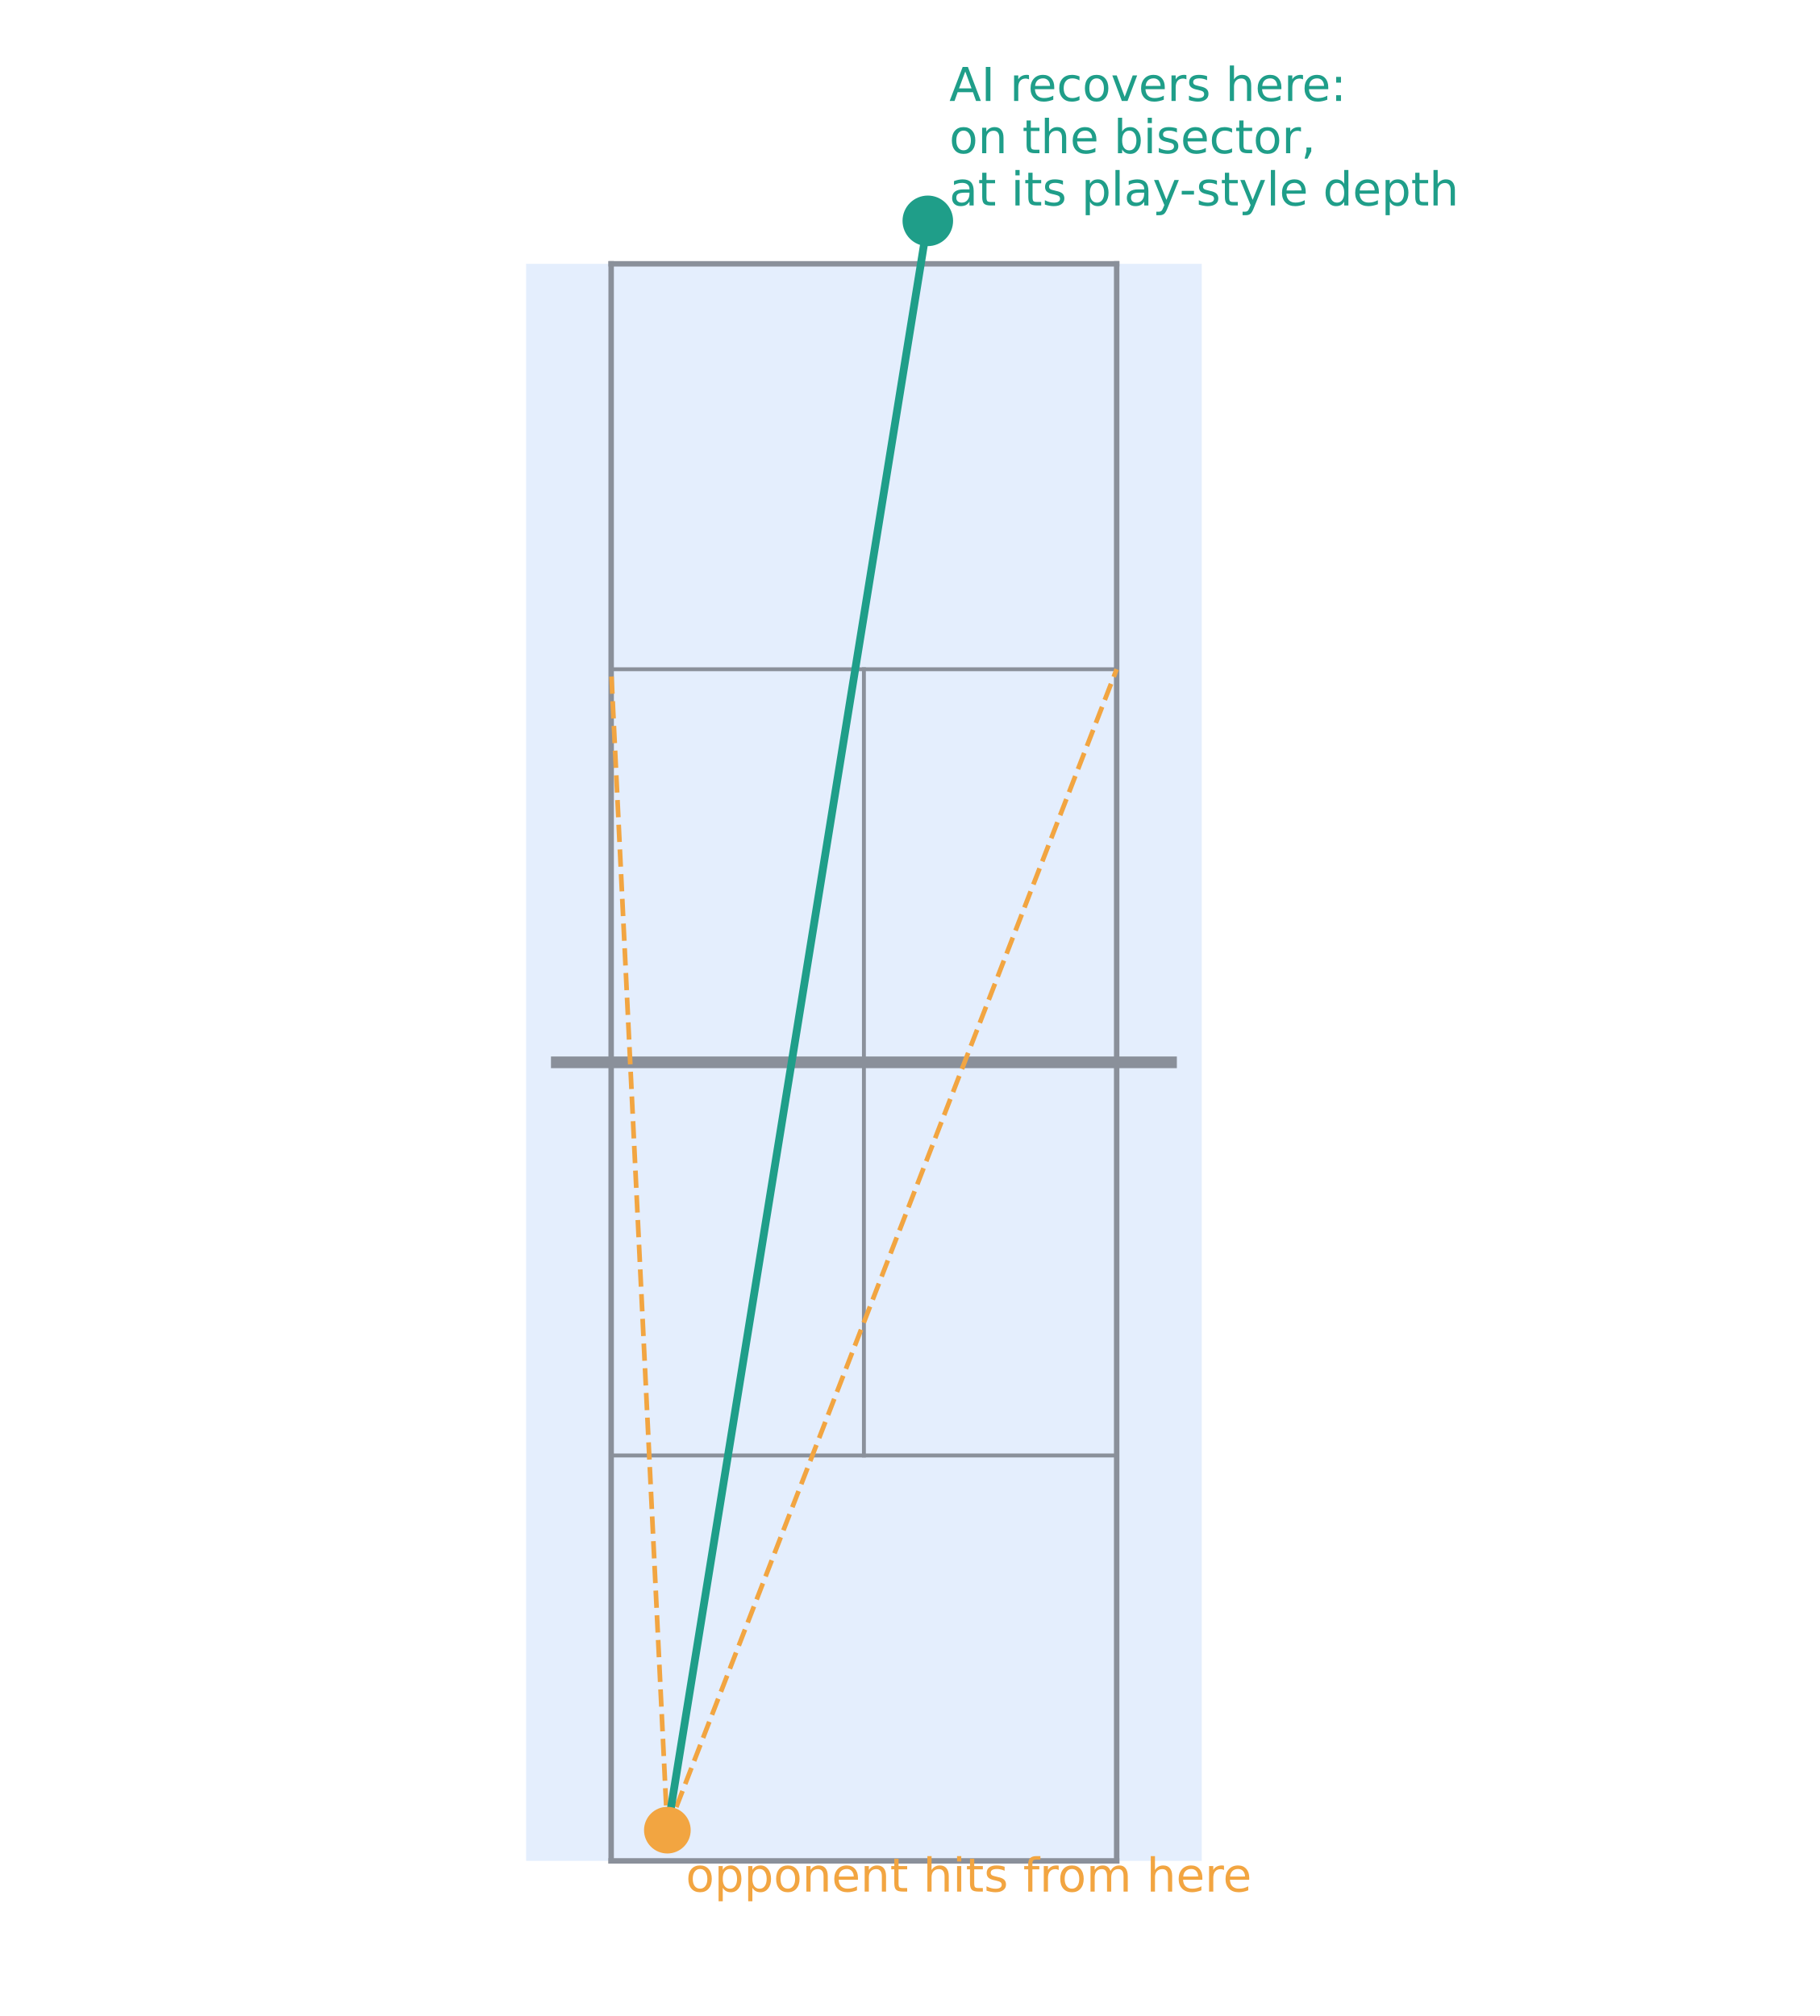
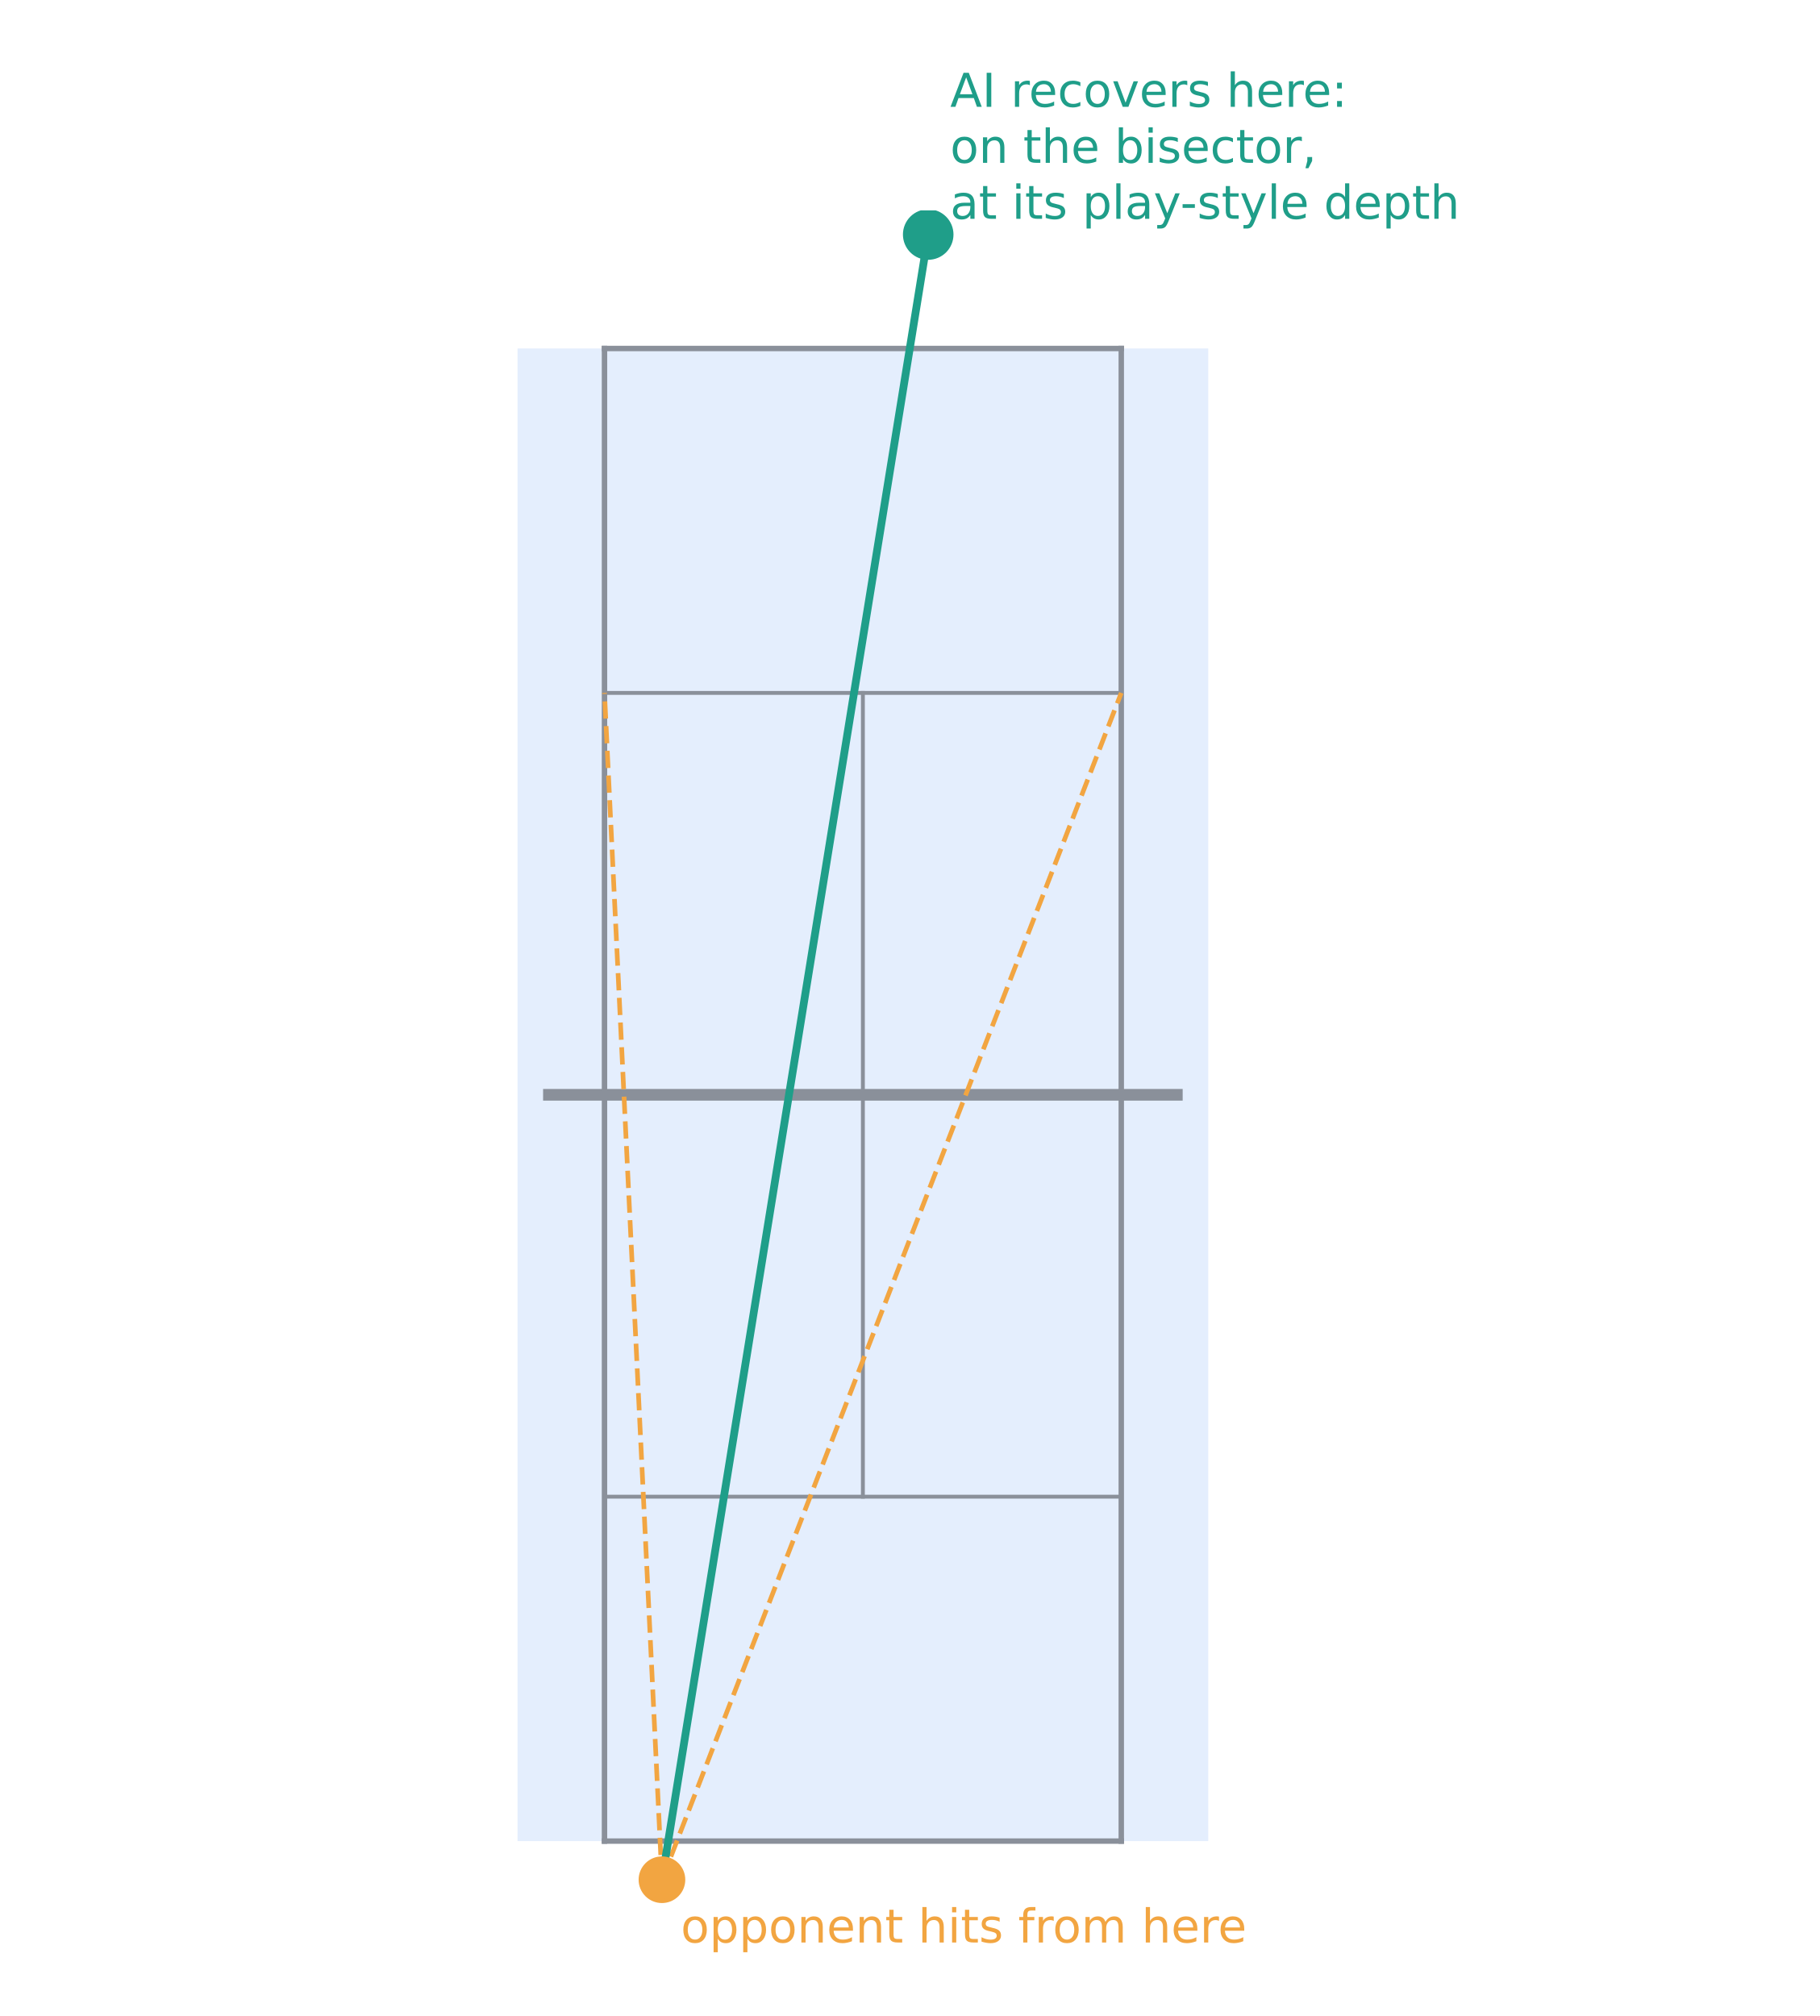
<svg xmlns="http://www.w3.org/2000/svg" xmlns:xlink="http://www.w3.org/1999/xlink" width="468pt" height="518.4pt" viewBox="0 0 468 518.4" version="1.1">
  <defs>
    <style type="text/css">*{stroke-linejoin: round; stroke-linecap: butt}</style>
  </defs>
  <g id="figure_1">
    <g id="patch_1">
      <path d="M 0 518.4  L 468 518.4  L 468 0  L 0 0  L 0 518.4  z " style="fill: none" />
    </g>
    <g id="axes_1">
      <g id="patch_2">
-         <path d="M 135.283 478.508  L 309.025 478.508  L 309.025 67.844  L 135.283 67.844  z " clip-path="url(#pa91da991d2)" style="fill: #3b82f6; fill-opacity: 0.133" />
+         <path d="M 133.082 473.426  L 310.698 473.426  L 310.698 89.613  L 133.082 89.613  z " clip-path="url(#p871788c8e2)" style="fill: #3b82f6; fill-opacity: 0.133" />
      </g>
      <g id="line2d_1">
-         <path d="M 157.159 478.508  L 157.159 67.844  " clip-path="url(#pa91da991d2)" style="fill: none; stroke: #8a909a; stroke-width: 1.4; stroke-linecap: square" />
+         <path d="M 155.445 473.426  L 155.445 89.613  " clip-path="url(#p871788c8e2)" style="fill: none; stroke: #8a909a; stroke-width: 1.4; stroke-linecap: square" />
      </g>
      <g id="line2d_2">
-         <path d="M 287.149 478.508  L 287.149 67.844  " clip-path="url(#pa91da991d2)" style="fill: none; stroke: #8a909a; stroke-width: 1.4; stroke-linecap: square" />
+         <path d="M 288.334 473.426  L 288.334 89.613  " clip-path="url(#p871788c8e2)" style="fill: none; stroke: #8a909a; stroke-width: 1.4; stroke-linecap: square" />
      </g>
      <g id="line2d_3">
-         <path d="M 157.159 478.508  L 287.149 478.508  " clip-path="url(#pa91da991d2)" style="fill: none; stroke: #8a909a; stroke-width: 1.4; stroke-linecap: square" />
+         <path d="M 155.445 473.426  L 288.334 473.426  " clip-path="url(#p871788c8e2)" style="fill: none; stroke: #8a909a; stroke-width: 1.4; stroke-linecap: square" />
      </g>
      <g id="line2d_4">
-         <path d="M 157.159 67.844  L 287.149 67.844  " clip-path="url(#pa91da991d2)" style="fill: none; stroke: #8a909a; stroke-width: 1.4; stroke-linecap: square" />
+         <path d="M 155.445 89.613  L 288.334 89.613  " clip-path="url(#p871788c8e2)" style="fill: none; stroke: #8a909a; stroke-width: 1.4; stroke-linecap: square" />
      </g>
      <g id="line2d_5">
-         <path d="M 157.159 374.263  L 287.149 374.263  " clip-path="url(#pa91da991d2)" style="fill: none; stroke: #8a909a; stroke-linecap: square" />
+         <path d="M 155.445 384.86  L 288.334 384.86  " clip-path="url(#p871788c8e2)" style="fill: none; stroke: #8a909a; stroke-linecap: square" />
      </g>
      <g id="line2d_6">
-         <path d="M 157.159 172.09  L 287.149 172.09  " clip-path="url(#pa91da991d2)" style="fill: none; stroke: #8a909a; stroke-linecap: square" />
+         <path d="M 155.445 178.179  L 288.334 178.179  " clip-path="url(#p871788c8e2)" style="fill: none; stroke: #8a909a; stroke-linecap: square" />
      </g>
      <g id="line2d_7">
-         <path d="M 222.154 374.263  L 222.154 172.09  " clip-path="url(#pa91da991d2)" style="fill: none; stroke: #8a909a; stroke-linecap: square" />
+         <path d="M 221.89 384.86  L 221.89 178.179  " clip-path="url(#p871788c8e2)" style="fill: none; stroke: #8a909a; stroke-linecap: square" />
      </g>
      <g id="line2d_8">
-         <path d="M 143.18 273.176  L 301.128 273.176  " clip-path="url(#pa91da991d2)" style="fill: none; stroke: #8a909a; stroke-width: 3; stroke-linecap: square" />
+         <path d="M 141.155 281.519  L 302.624 281.519  " clip-path="url(#p871788c8e2)" style="fill: none; stroke: #8a909a; stroke-width: 3; stroke-linecap: square" />
      </g>
      <g id="line2d_9">
-         <path d="M 171.611 470.611  L 157.159 172.09  " clip-path="url(#pa91da991d2)" style="fill: none; stroke-dasharray: 4.44,1.92; stroke-dashoffset: 0; stroke: #f2a541; stroke-width: 1.2" />
+         <path d="M 170.22 483.356  L 155.445 178.179  " clip-path="url(#p871788c8e2)" style="fill: none; stroke-dasharray: 4.44,1.92; stroke-dashoffset: 0; stroke: #f2a541; stroke-width: 1.2" />
      </g>
      <g id="line2d_10">
-         <path d="M 171.611 470.611  L 287.149 172.09  " clip-path="url(#pa91da991d2)" style="fill: none; stroke-dasharray: 4.44,1.92; stroke-dashoffset: 0; stroke: #f2a541; stroke-width: 1.2" />
+         <path d="M 170.22 483.356  L 288.334 178.179  " clip-path="url(#p871788c8e2)" style="fill: none; stroke-dasharray: 4.44,1.92; stroke-dashoffset: 0; stroke: #f2a541; stroke-width: 1.2" />
      </g>
      <g id="line2d_11">
-         <path d="M 171.611 470.611  L 238.586 56.788  " clip-path="url(#pa91da991d2)" style="fill: none; stroke: #1f9e89; stroke-width: 2; stroke-linecap: square" />
+         <path d="M 170.22 483.356  L 238.688 60.306  " clip-path="url(#p871788c8e2)" style="fill: none; stroke: #1f9e89; stroke-width: 2; stroke-linecap: square" />
      </g>
      <g id="line2d_12">
        <defs>
-           <path id="m25338f700f" d="M 0 5.5  C 1.459 5.5 2.858 4.92 3.889 3.889  C 4.92 2.858 5.5 1.459 5.5 0  C 5.5 -1.459 4.92 -2.858 3.889 -3.889  C 2.858 -4.92 1.459 -5.5 0 -5.5  C -1.459 -5.5 -2.858 -4.92 -3.889 -3.889  C -4.92 -2.858 -5.5 -1.459 -5.5 0  C -5.5 1.459 -4.92 2.858 -3.889 3.889  C -2.858 4.92 -1.459 5.5 0 5.5  z " style="stroke: #f2a541" />
+           <path id="m43b9ee5230" d="M 0 5.5  C 1.459 5.5 2.858 4.92 3.889 3.889  C 4.92 2.858 5.5 1.459 5.5 0  C 5.5 -1.459 4.92 -2.858 3.889 -3.889  C 2.858 -4.92 1.459 -5.5 0 -5.5  C -1.459 -5.5 -2.858 -4.92 -3.889 -3.889  C -4.92 -2.858 -5.5 -1.459 -5.5 0  C -5.5 1.459 -4.92 2.858 -3.889 3.889  C -2.858 4.92 -1.459 5.5 0 5.5  z " style="stroke: #f2a541" />
        </defs>
-         <g clip-path="url(#pa91da991d2)">
-           <use xlink:href="#m25338f700f" x="171.611" y="470.611" style="fill: #f2a541; stroke: #f2a541" />
+         <g clip-path="url(#p871788c8e2)">
+           <use xlink:href="#m43b9ee5230" x="170.22" y="483.356" style="fill: #f2a541; stroke: #f2a541" />
        </g>
      </g>
      <g id="line2d_13">
        <defs>
-           <path id="mdefd6c8f2a" d="M 0 6  C 1.591 6 3.117 5.368 4.243 4.243  C 5.368 3.117 6 1.591 6 0  C 6 -1.591 5.368 -3.117 4.243 -4.243  C 3.117 -5.368 1.591 -6 0 -6  C -1.591 -6 -3.117 -5.368 -4.243 -4.243  C -5.368 -3.117 -6 -1.591 -6 0  C -6 1.591 -5.368 3.117 -4.243 4.243  C -3.117 5.368 -1.591 6 0 6  z " style="stroke: #1f9e89" />
+           <path id="mfba16c392a" d="M 0 6  C 1.591 6 3.117 5.368 4.243 4.243  C 5.368 3.117 6 1.591 6 0  C 6 -1.591 5.368 -3.117 4.243 -4.243  C 3.117 -5.368 1.591 -6 0 -6  C -1.591 -6 -3.117 -5.368 -4.243 -4.243  C -5.368 -3.117 -6 -1.591 -6 0  C -6 1.591 -5.368 3.117 -4.243 4.243  C -3.117 5.368 -1.591 6 0 6  z " style="stroke: #1f9e89" />
        </defs>
-         <g clip-path="url(#pa91da991d2)">
-           <use xlink:href="#mdefd6c8f2a" x="238.586" y="56.788" style="fill: #1f9e89; stroke: #1f9e89" />
+         <g clip-path="url(#p871788c8e2)">
+           <use xlink:href="#mfba16c392a" x="238.688" y="60.306" style="fill: #1f9e89; stroke: #1f9e89" />
        </g>
      </g>
      <g id="text_1">
-         <text style="font-size: 12px; font-family: 'DejaVu Sans'; text-anchor: start; fill: #f2a541" x="176.349" y="486.405" transform="rotate(-0 176.3492 486.4053)">opponent hits from here</text>
+         <text style="font-size: 12px; font-family: 'DejaVu Sans'; text-anchor: start; fill: #f2a541" x="175.064" y="499.503" transform="rotate(-0 175.0637 499.503)">opponent hits from here</text>
      </g>
      <g id="text_2">
-         <text style="font-size: 12px; font-family: 'DejaVu Sans'; fill: #1f9e89" transform="translate(244.1139 25.96468)">AI recovers here:</text>
-         <text style="font-size: 12px; font-family: 'DejaVu Sans'; fill: #1f9e89" transform="translate(244.1139 39.40206)">on the bisector,</text>
-         <text style="font-size: 12px; font-family: 'DejaVu Sans'; fill: #1f9e89" transform="translate(244.1139 52.83943)">at its play-style depth</text>
+         <text style="font-size: 12px; font-family: 'DejaVu Sans'; fill: #1f9e89" transform="translate(244.3394 27.46307)">AI recovers here:</text>
+         <text style="font-size: 12px; font-family: 'DejaVu Sans'; fill: #1f9e89" transform="translate(244.3394 41.86635)">on the bisector,</text>
+         <text style="font-size: 12px; font-family: 'DejaVu Sans'; fill: #1f9e89" transform="translate(244.3394 56.26963)">at its play-style depth</text>
      </g>
    </g>
  </g>
  <defs>
-     <clipPath id="pa91da991d2">
-       <rect x="119.488" y="33.096" width="229.024" height="469.104" />
+     <clipPath id="p871788c8e2">
+       <rect x="116.935" y="54.09" width="234.131" height="443.556" />
    </clipPath>
  </defs>
</svg>
